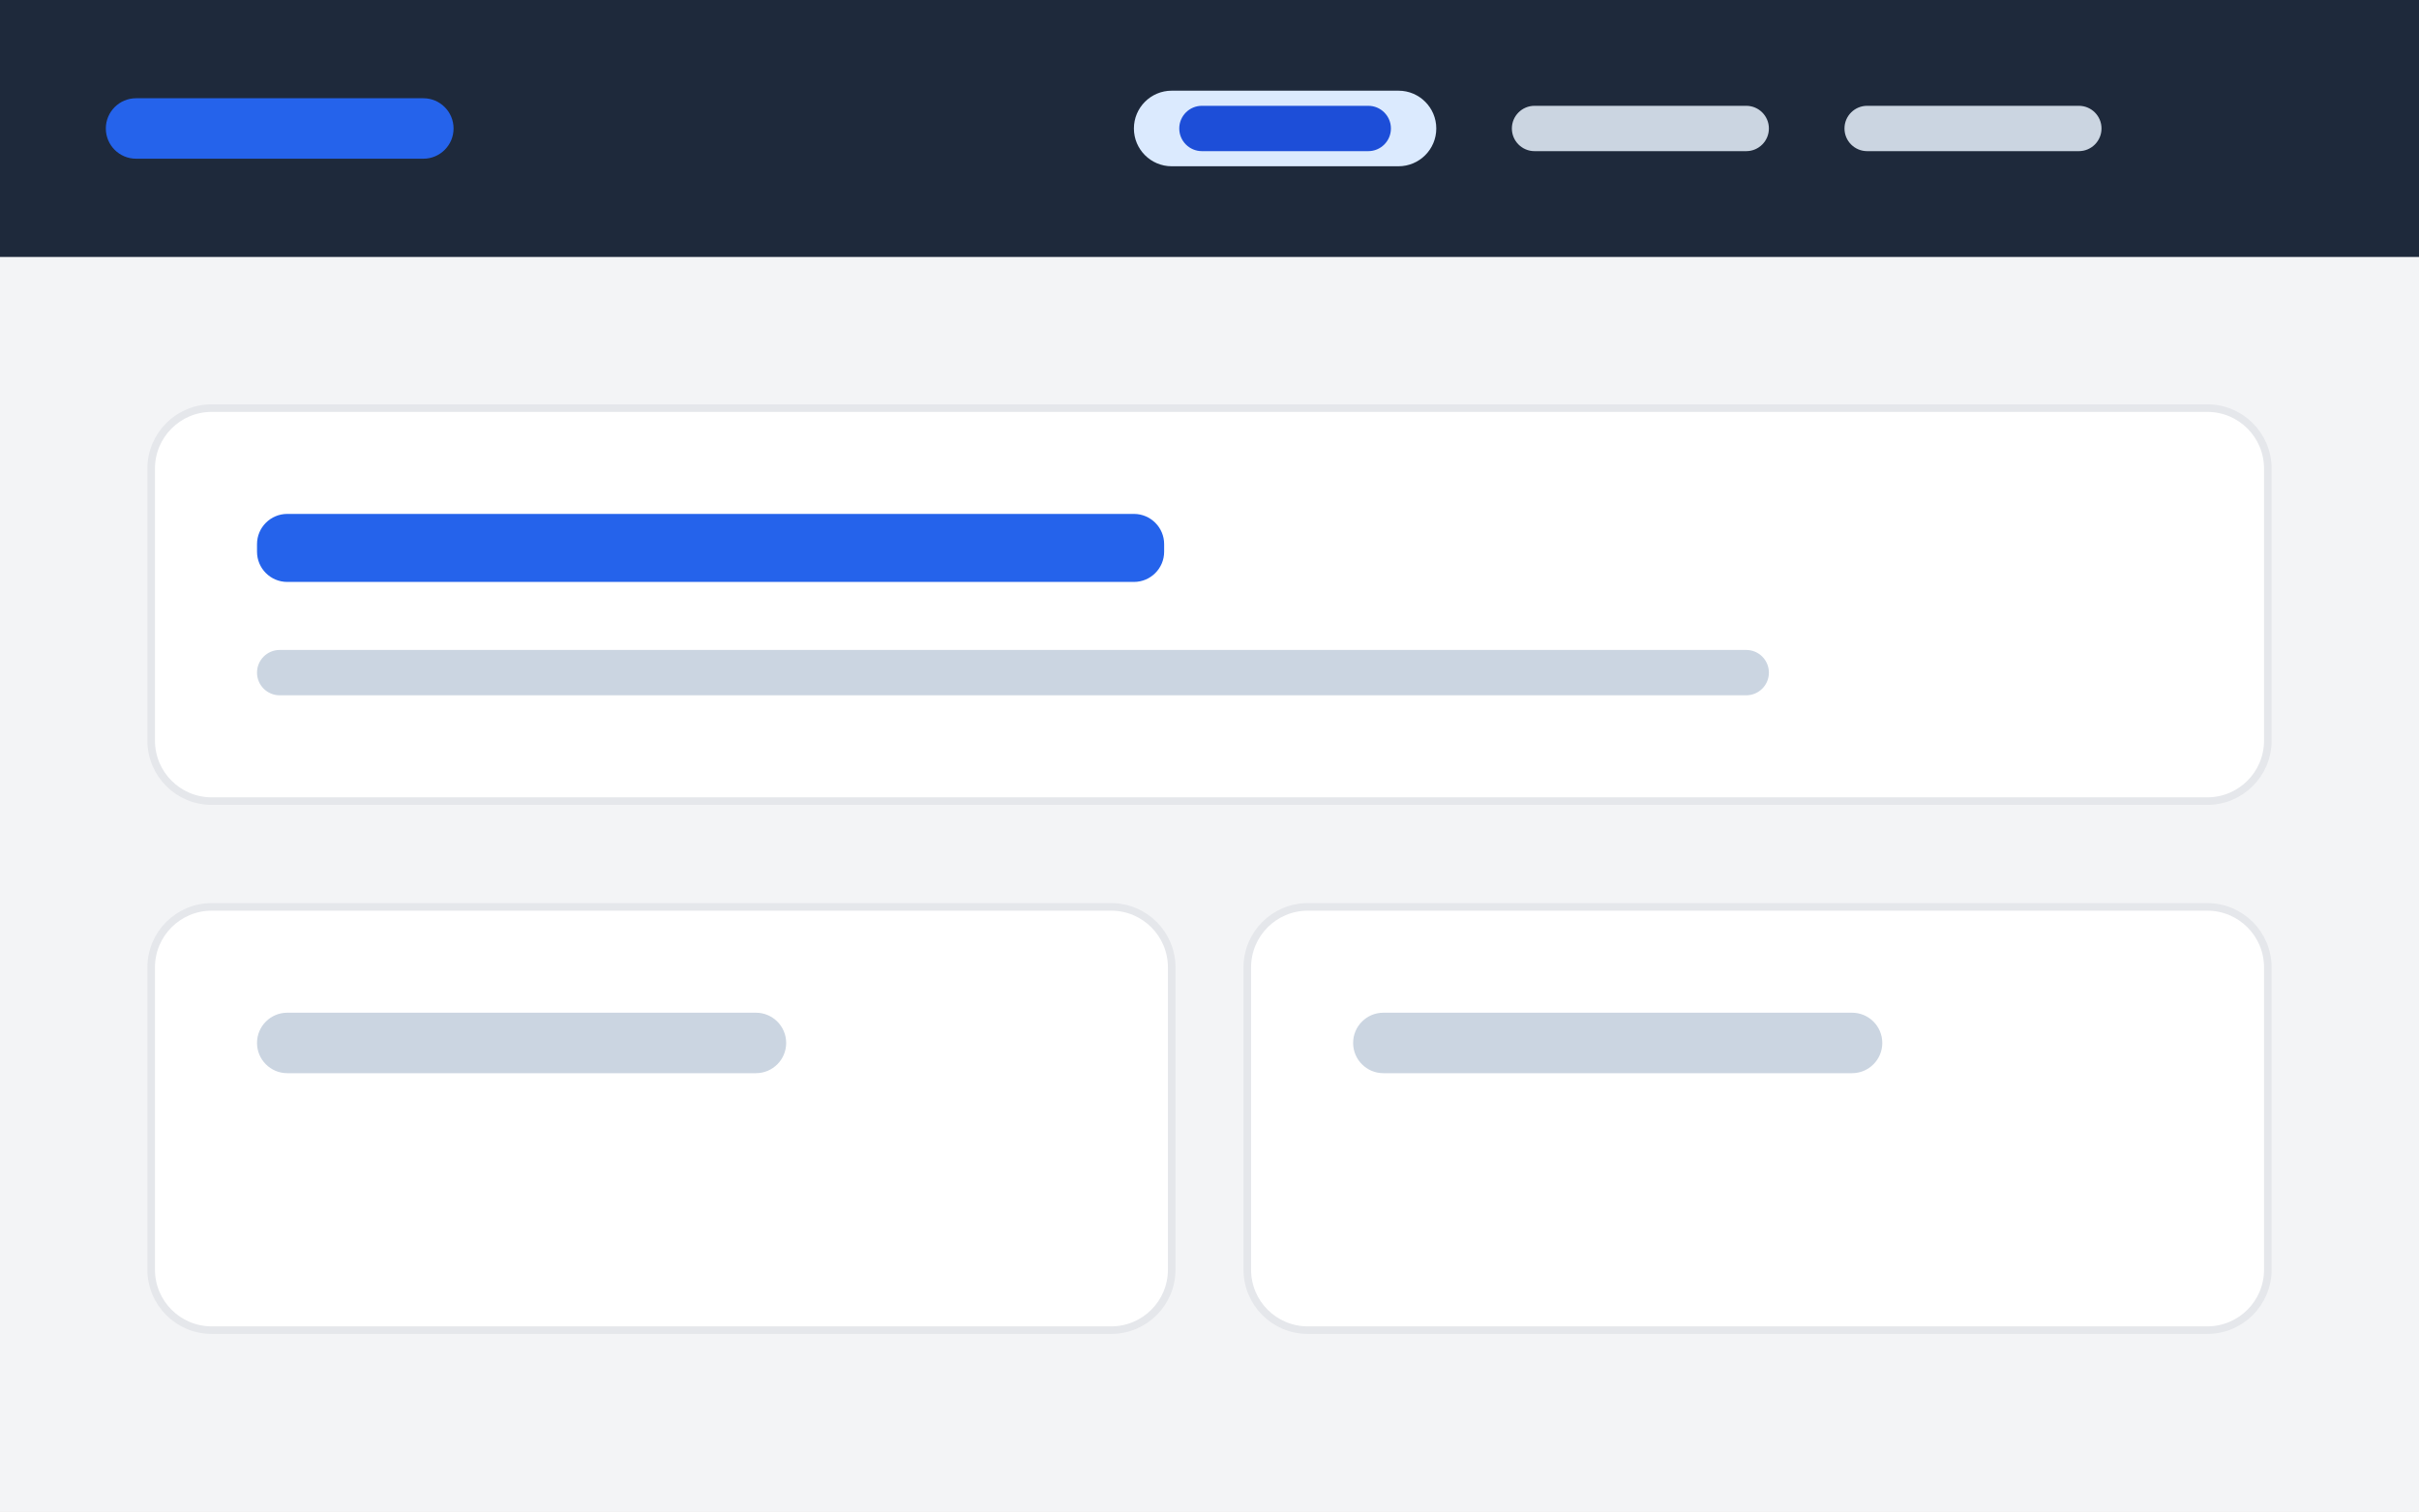
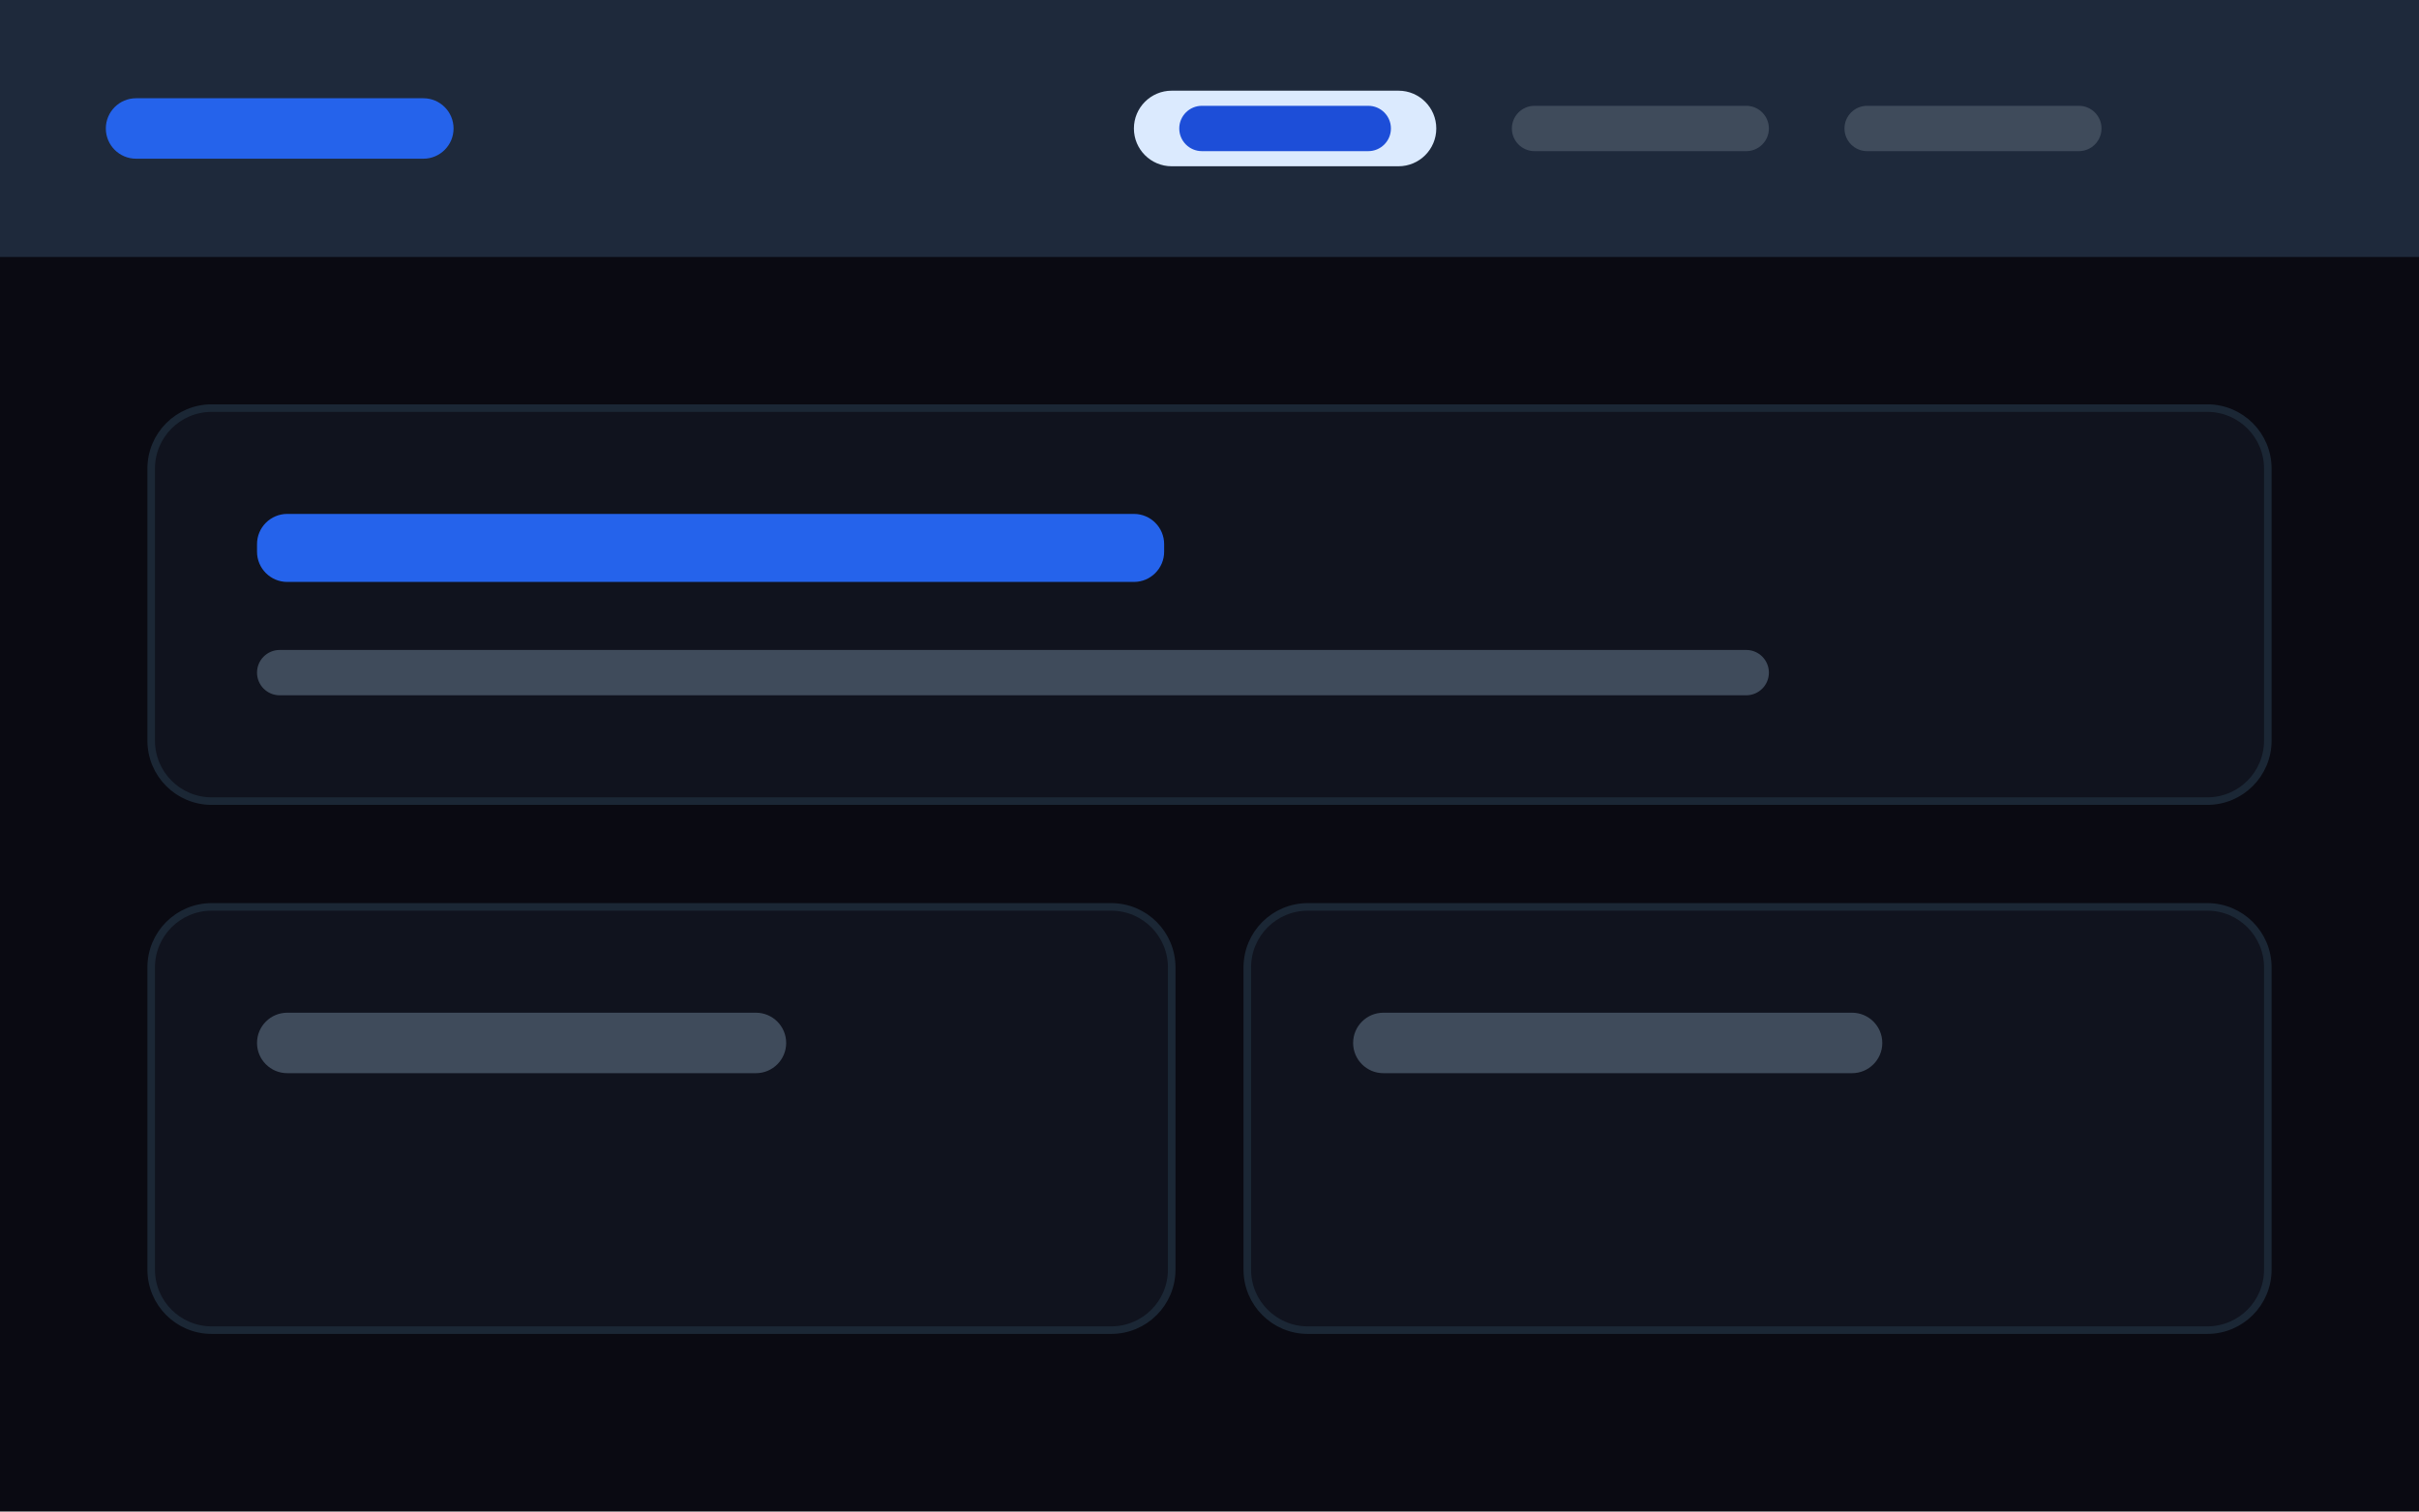
<svg xmlns="http://www.w3.org/2000/svg" viewBox="0 0 320 200" width="320" height="200" role="img" aria-label="Pratinjau tema">
-   <rect x="0" y="0" width="320" height="200" fill="#f3f4f6" />
+   <rect x="0" y="0" width="320" height="200" fill="#0a0a12" />
  <rect x="0" y="0" width="320" height="34" fill="#1e293b" />
  <rect x="14" y="13" width="46" height="8" rx="4" fill="#2563eb" />
  <rect x="150" y="12" width="40" height="10" rx="5" fill="#dbeafe" />
  <rect x="156" y="14" width="28" height="6" rx="3" fill="#1d4ed8" />
-   <rect x="200" y="14" width="34" height="6" rx="3" fill="#cbd5e1" />
-   <rect x="244" y="14" width="34" height="6" rx="3" fill="#cbd5e1" />
-   <rect x="20" y="54" width="280" height="52" rx="8" fill="#ffffff" stroke="#e5e7eb" />
+   <rect x="200" y="14" width="34" height="6" rx="3" fill="#3f4b5b" />
+   <rect x="244" y="14" width="34" height="6" rx="3" fill="#3f4b5b" />
+   <rect x="20" y="54" width="280" height="52" rx="8" fill="#10131e" stroke="#1b2735" />
  <rect x="34" y="68" width="120" height="9" rx="4" fill="#2563eb" />
-   <rect x="34" y="86" width="200" height="6" rx="3" fill="#cbd5e1" />
-   <rect x="20" y="120" width="135" height="56" rx="8" fill="#ffffff" stroke="#e5e7eb" />
-   <rect x="165" y="120" width="135" height="56" rx="8" fill="#ffffff" stroke="#e5e7eb" />
-   <rect x="34" y="134" width="70" height="8" rx="4" fill="#cbd5e1" />
-   <rect x="179" y="134" width="70" height="8" rx="4" fill="#cbd5e1" />
+   <rect x="34" y="86" width="200" height="6" rx="3" fill="#3f4b5b" />
+   <rect x="20" y="120" width="135" height="56" rx="8" fill="#10131e" stroke="#1b2735" />
+   <rect x="165" y="120" width="135" height="56" rx="8" fill="#10131e" stroke="#1b2735" />
+   <rect x="34" y="134" width="70" height="8" rx="4" fill="#3f4b5b" />
+   <rect x="179" y="134" width="70" height="8" rx="4" fill="#3f4b5b" />
</svg>
